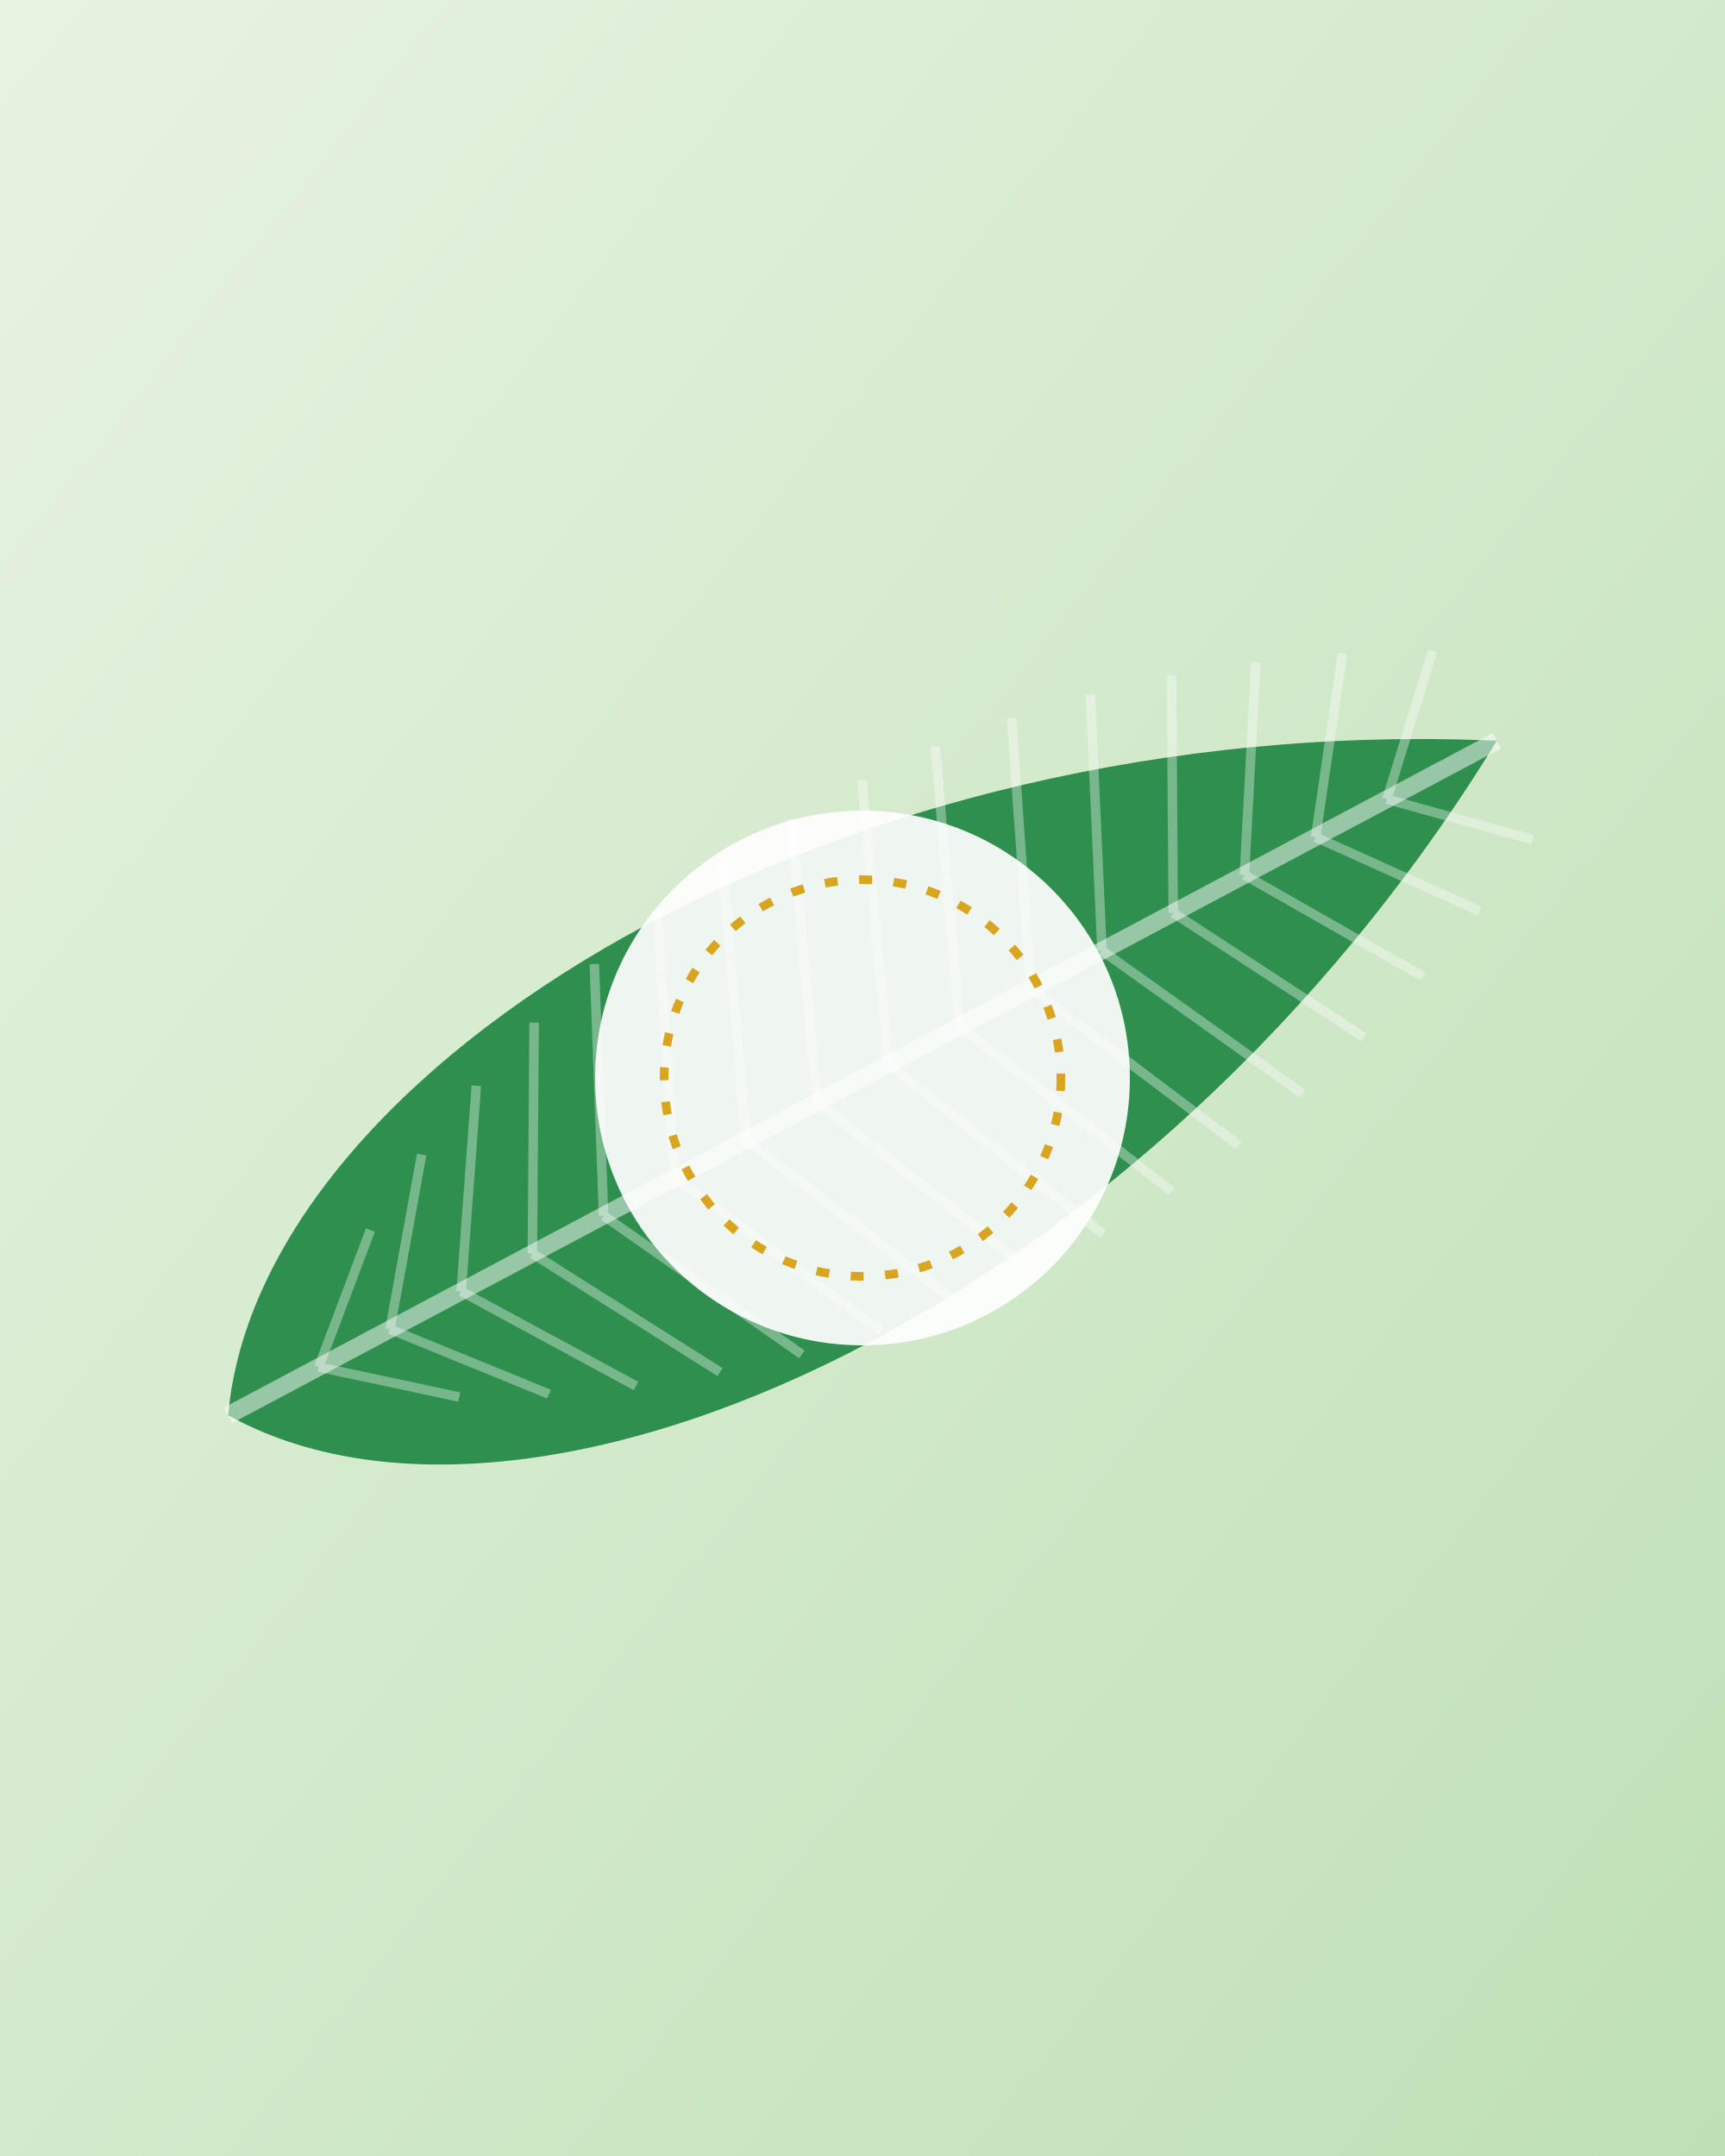
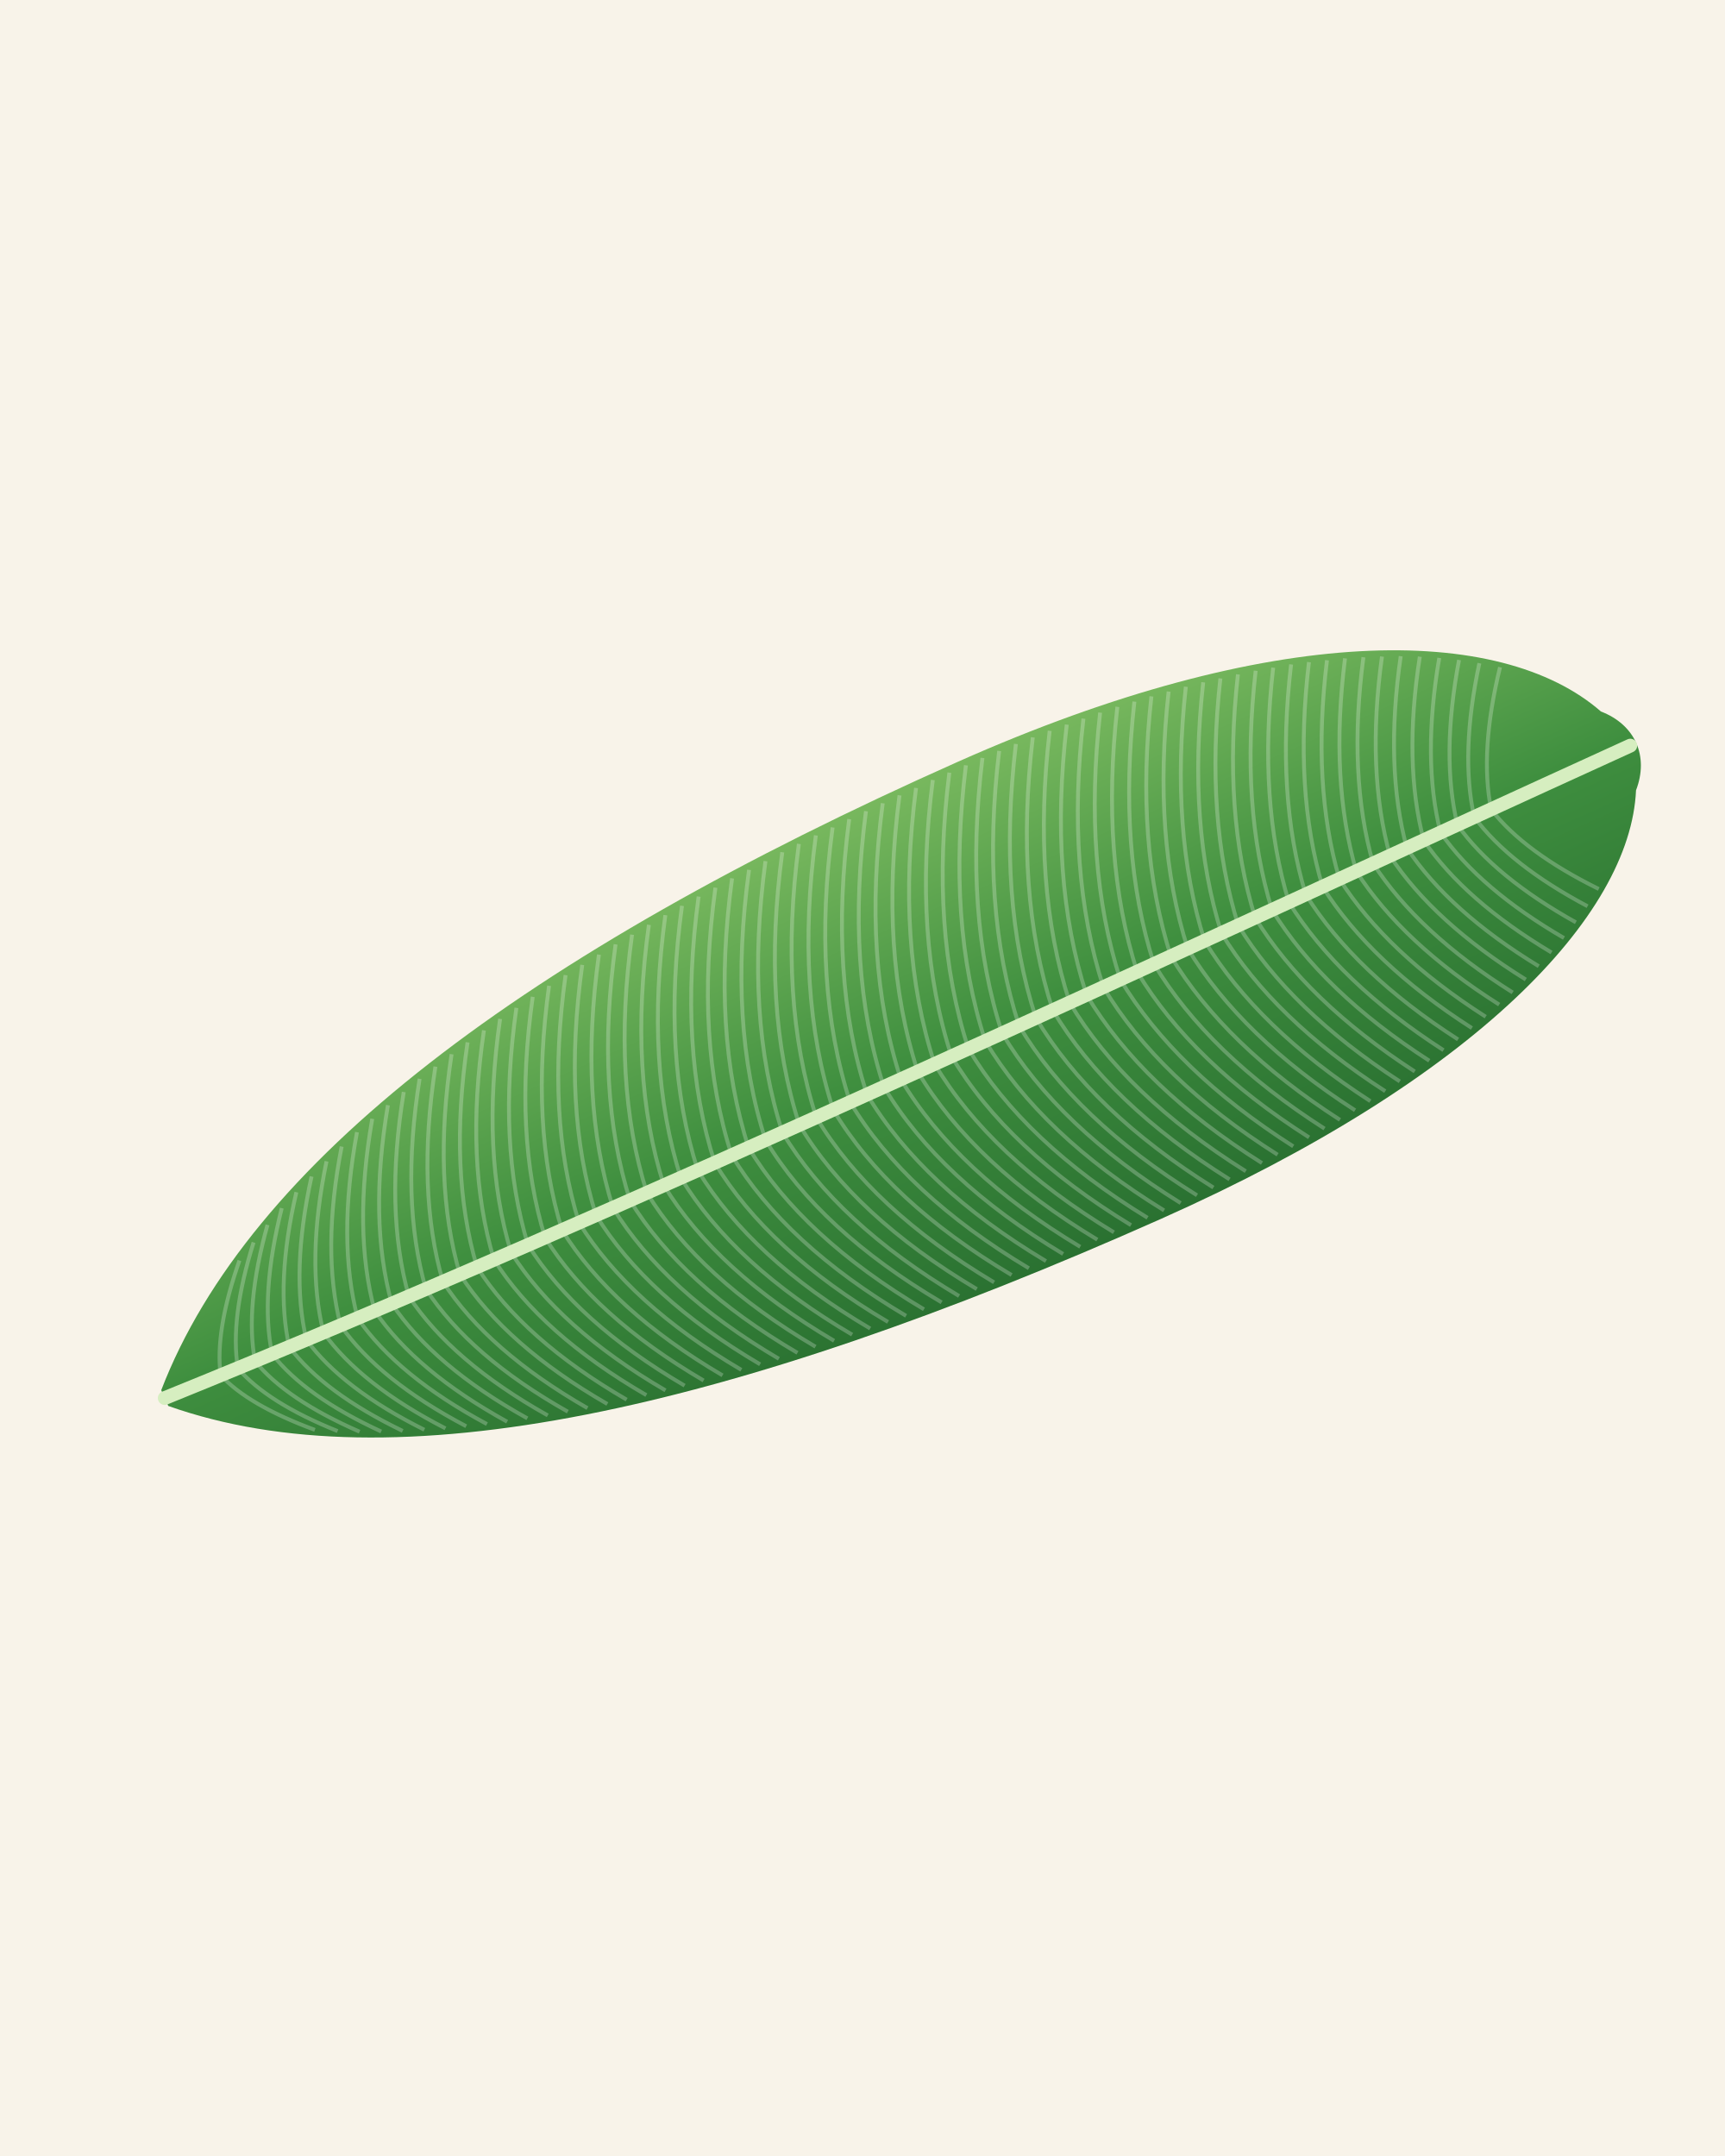
<svg xmlns="http://www.w3.org/2000/svg" viewBox="0 0 400 500" preserveAspectRatio="xMidYMid slice">
  <defs>
-     <linearGradient id="g" x1="0" y1="0" x2="1" y2="1">
-       <stop offset="0" stop-color="#e7f3e1" />
-       <stop offset="1" stop-color="#bfe0b6" />
+     <linearGradient id="lg" x1="0" y1="0" x2="0" y2="1">
+       <stop offset="0" stop-color="#78b85e" />
+       <stop offset=".5" stop-color="#3f8f3f" />
+       <stop offset="1" stop-color="#2a7131" />
    </linearGradient>
  </defs>
-   <rect width="400" height="500" fill="url(#g)" />
-   <g transform="translate(200 250) rotate(-28) scale(1.7) translate(-100 -50)" color="#2f8f4e">
-     <path d="M2 50C28 10 120 4 198 50C120 96 28 90 2 50Z" fill="#2f8f4e" />
-     <path d="M2 50L198 50" stroke="#fff" stroke-opacity=".5" stroke-width="2.4" fill="none" />
-     <path d="M16 50L31 36.8M16 50L31 62.6M27 50L42 31.0M27 50L42 68.0M38 50L53 26.2M38 50L53 72.6M49 50L64 22.3M49 50L64 76.3M60 50L75 19.1M60 50L75 79.4M71 50L86 16.7M71 50L86 81.7M82 50L97 15.0M82 50L97 83.2M93 50L108 14.2M93 50L108 84.1M104 50L119 14.1M104 50L119 84.2M115 50L130 14.7M115 50L130 83.5M126 50L141 16.2M126 50L141 82.2M137 50L152 18.4M137 50L152 80.1M148 50L163 21.3M148 50L163 77.2M159 50L174 25.1M159 50L174 73.7M170 50L185 29.6M170 50L185 69.4M181 50L196 35.1M181 50L196 64.2" stroke="#fff" stroke-opacity=".35" stroke-width="1.3" fill="none" />
+   <rect width="400" height="500" fill="#f8f3e9" />
+   <g transform="translate(200 250) rotate(-24) scale(1.0) translate(-200 -70)">
+     <path d="M22 70C62 30 140 12 250 12C330 12 378 34 391 62C397 68 397 76 391 82C378 108 330 128 250 128C140 128 62 112 22 74Z" fill="url(#lg)" />
+     <path d="M36.0 72.4Q39.0 62.4 50.8 49.9M36.0 72.4Q39.0 81.4 50.8 92.9M40.3 72.6Q43.3 61.2 55.5 47.4M40.3 72.6Q43.3 82.7 55.5 95.3M44.6 72.7Q47.6 60.1 60.1 45.0M44.6 72.7Q47.6 83.8 60.1 97.5M48.9 72.8Q51.9 59.1 64.7 42.8M48.9 72.8Q51.9 84.9 64.7 99.5M53.2 72.9Q56.2 58.1 69.3 40.8M53.2 72.9Q56.2 85.9 69.3 101.4M57.5 73.0Q60.5 57.2 74.0 38.9M57.5 73.0Q60.5 86.8 74.0 103.2M61.8 73.1Q64.8 56.3 78.6 37.1M61.8 73.1Q64.8 87.7 78.6 104.9M66.1 73.2Q69.1 55.5 83.2 35.4M66.1 73.2Q69.1 88.5 83.2 106.4M70.4 73.3Q73.4 54.8 87.8 33.8M70.4 73.3Q73.4 89.3 87.8 107.9M74.7 73.3Q77.7 54.1 92.3 32.4M74.7 73.3Q77.7 90.0 92.3 109.3M79.0 73.4Q82.0 53.4 96.9 31.0M79.0 73.4Q82.0 90.7 96.9 110.5M83.3 73.5Q86.3 52.8 101.5 29.7M83.3 73.5Q86.3 91.4 101.5 111.8M87.6 73.5Q90.6 52.2 106.1 28.4M87.6 73.5Q90.6 92.0 106.1 112.9M91.9 73.6Q94.9 51.7 110.6 27.3M91.9 73.6Q94.9 92.5 110.6 114.0M96.2 73.6Q99.2 51.2 115.2 26.2M96.2 73.6Q99.2 93.0 115.2 115.0M100.5 73.7Q103.5 50.7 119.7 25.2M100.5 73.7Q103.5 93.5 119.7 115.9M104.8 73.7Q107.8 50.2 124.3 24.2M104.8 73.7Q107.8 94.0 124.3 116.8M109.1 73.8Q112.1 49.8 128.8 23.3M109.1 73.8Q112.1 94.4 128.8 117.6M113.4 73.8Q116.4 49.4 133.3 22.5M113.4 73.8Q116.4 94.8 133.3 118.4M117.7 73.9Q120.7 49.0 137.8 21.7M117.7 73.9Q120.7 95.2 137.8 119.1M122.0 73.9Q125.0 48.7 142.3 20.9M122.0 73.9Q125.0 95.6 142.3 119.8M126.3 73.9Q129.3 48.3 146.8 20.2M126.3 73.9Q129.3 95.9 146.8 120.4M130.6 73.9Q133.6 48.0 151.3 19.6M130.6 73.9Q133.6 96.2 151.3 121.0M134.9 74.0Q137.9 47.7 155.8 19.0M134.9 74.0Q137.9 96.5 155.8 121.6M139.2 74.0Q142.2 47.4 160.3 18.4M139.2 74.0Q142.2 96.8 160.3 122.1M143.5 74.0Q146.5 47.2 164.7 17.9M143.5 74.0Q146.5 97.0 164.7 122.5M147.8 74.0Q150.8 46.9 169.2 17.4M147.8 74.0Q150.8 97.2 169.2 123.0M152.1 74.0Q155.1 46.7 173.6 16.9M152.1 74.0Q155.1 97.5 173.6 123.4M156.4 74.0Q159.4 46.5 178.0 16.5M156.4 74.0Q159.4 97.7 178.0 123.8M160.7 74.0Q163.7 46.3 182.4 16.1M160.7 74.0Q163.7 97.8 182.4 124.1M165.0 74.0Q168.0 46.1 186.8 15.8M165.0 74.0Q168.0 98.0 186.8 124.5M169.3 74.0Q172.3 46.0 191.2 15.4M169.3 74.0Q172.3 98.1 191.2 124.8M173.6 74.0Q176.6 45.8 195.6 15.2M173.6 74.0Q176.6 98.3 195.6 125.0M177.9 74.0Q180.9 45.7 199.9 14.9M177.9 74.0Q180.9 98.4 199.9 125.3M182.2 74.0Q185.2 45.6 204.3 14.6M182.2 74.0Q185.2 98.5 204.3 125.5M186.5 74.0Q189.5 45.5 208.6 14.4M186.5 74.0Q189.5 98.6 208.6 125.7M190.8 74.0Q193.8 45.4 213.0 14.2M190.8 74.0Q193.8 98.7 213.0 125.8M195.1 73.9Q198.1 45.3 217.3 14.1M195.1 73.9Q198.1 98.7 217.3 126.0M199.4 73.9Q202.4 45.2 221.6 13.9M199.4 73.9Q202.4 98.8 221.6 126.1M203.7 73.9Q206.7 45.1 225.9 13.8M203.7 73.9Q206.7 98.8 225.9 126.2M208.0 73.9Q211.0 45.0 230.2 13.7M208.0 73.9Q211.0 98.9 230.2 126.3M212.3 73.9Q215.3 45.0 234.5 13.6M212.3 73.9Q215.3 98.9 234.5 126.4M216.6 73.8Q219.6 44.9 238.7 13.6M216.6 73.8Q219.6 98.9 238.7 126.4M220.9 73.8Q223.9 44.9 243.0 13.5M220.9 73.8Q223.9 98.9 243.0 126.5M225.2 73.8Q228.2 44.9 247.2 13.5M225.2 73.8Q228.2 98.9 247.2 126.5M229.5 73.7Q232.5 44.9 251.4 13.5M229.5 73.7Q232.5 98.9 251.4 126.5M233.8 73.7Q236.8 44.9 255.6 13.5M233.8 73.7Q236.8 98.8 255.6 126.5M238.1 73.7Q241.1 44.9 259.8 13.6M238.1 73.7Q241.1 98.8 259.8 126.4M242.4 73.6Q245.4 44.9 264.0 13.7M242.4 73.6Q245.4 98.7 264.0 126.3M246.7 73.6Q249.7 45.0 268.2 13.9M246.7 73.6Q249.7 98.6 268.2 126.1M251.0 73.6Q254.0 45.1 272.4 14.1M251.0 73.6Q254.0 98.5 272.4 125.9M255.3 73.5Q258.3 45.2 276.6 14.4M255.3 73.5Q258.3 98.4 276.6 125.7M259.6 73.5Q262.6 45.3 280.7 14.7M259.6 73.5Q262.6 98.2 280.7 125.4M263.9 73.4Q266.9 45.5 284.8 15.0M263.9 73.4Q266.9 98.0 284.8 125.1M268.2 73.4Q271.2 45.7 289.0 15.4M268.2 73.4Q271.2 97.8 289.0 124.7M272.5 73.3Q275.5 45.9 293.1 15.9M272.5 73.3Q275.5 97.6 293.1 124.3M276.8 73.3Q279.8 46.1 297.2 16.4M276.8 73.3Q279.8 97.3 297.2 123.9M281.1 73.2Q284.1 46.4 301.3 17.0M281.1 73.2Q284.1 97.0 301.3 123.3M285.4 73.2Q288.4 46.7 305.4 17.6M285.4 73.2Q288.4 96.7 305.4 122.8M289.7 73.2Q292.7 47.0 309.5 18.3M289.7 73.2Q292.7 96.4 309.5 122.1M294.0 73.1Q297.0 47.3 313.5 19.1M294.0 73.1Q297.0 96.0 313.5 121.4M298.3 73.1Q301.3 47.7 317.6 19.9M298.3 73.1Q301.3 95.6 317.6 120.7M302.6 73.0Q305.6 48.1 321.7 20.8M302.6 73.0Q305.6 95.2 321.7 119.8M306.9 73.0Q309.9 48.6 325.7 21.8M306.9 73.0Q309.9 94.7 325.7 118.9M311.2 72.9Q314.2 49.1 329.8 22.8M311.2 72.9Q314.2 94.2 329.8 118.0M315.5 72.9Q318.5 49.7 333.8 24.0M315.5 72.9Q318.5 93.6 333.8 116.9M319.8 72.8Q322.8 50.3 337.8 25.3M319.8 72.8Q322.8 93.0 337.8 115.8M324.1 72.8Q327.1 50.9 341.8 26.6M324.1 72.8Q327.1 92.4 341.8 114.5M328.4 72.7Q331.4 51.6 345.8 28.1M328.4 72.7Q331.4 91.7 345.8 113.2M332.7 72.7Q335.7 52.4 349.8 29.7M332.7 72.7Q335.7 90.9 349.8 111.7M337.0 72.6Q340.0 53.3 353.8 31.4M337.0 72.6Q340.0 90.1 353.8 110.1M341.3 72.6Q344.3 54.2 357.8 33.3M341.3 72.6Q344.3 89.2 357.8 108.4M345.6 72.5Q348.6 55.2 361.8 35.4M345.6 72.5Q348.6 88.2 361.8 106.5M349.9 72.5Q352.9 56.3 365.8 37.7M349.9 72.5Q352.9 87.1 365.8 104.3M354.2 72.4Q357.2 57.6 369.8 40.3M354.2 72.4Q357.2 85.9 369.8 102.0M358.5 72.4Q361.5 59.0 373.8 43.1M358.5 72.4Q361.5 84.6 373.8 99.4" stroke="#fff" stroke-opacity=".24" stroke-width=".9" fill="none" />
+     <path d="M22 72C140 76 280 73 394 72" stroke="#d6eec0" stroke-width="3.2" stroke-linecap="round" fill="none" />
  </g>
-   <circle cx="200" cy="250" r="62" fill="#fff" opacity=".92" />
-   <circle cx="200" cy="250" r="46" fill="none" stroke="#d9a521" stroke-width="2" stroke-dasharray="3 5" />
</svg>
